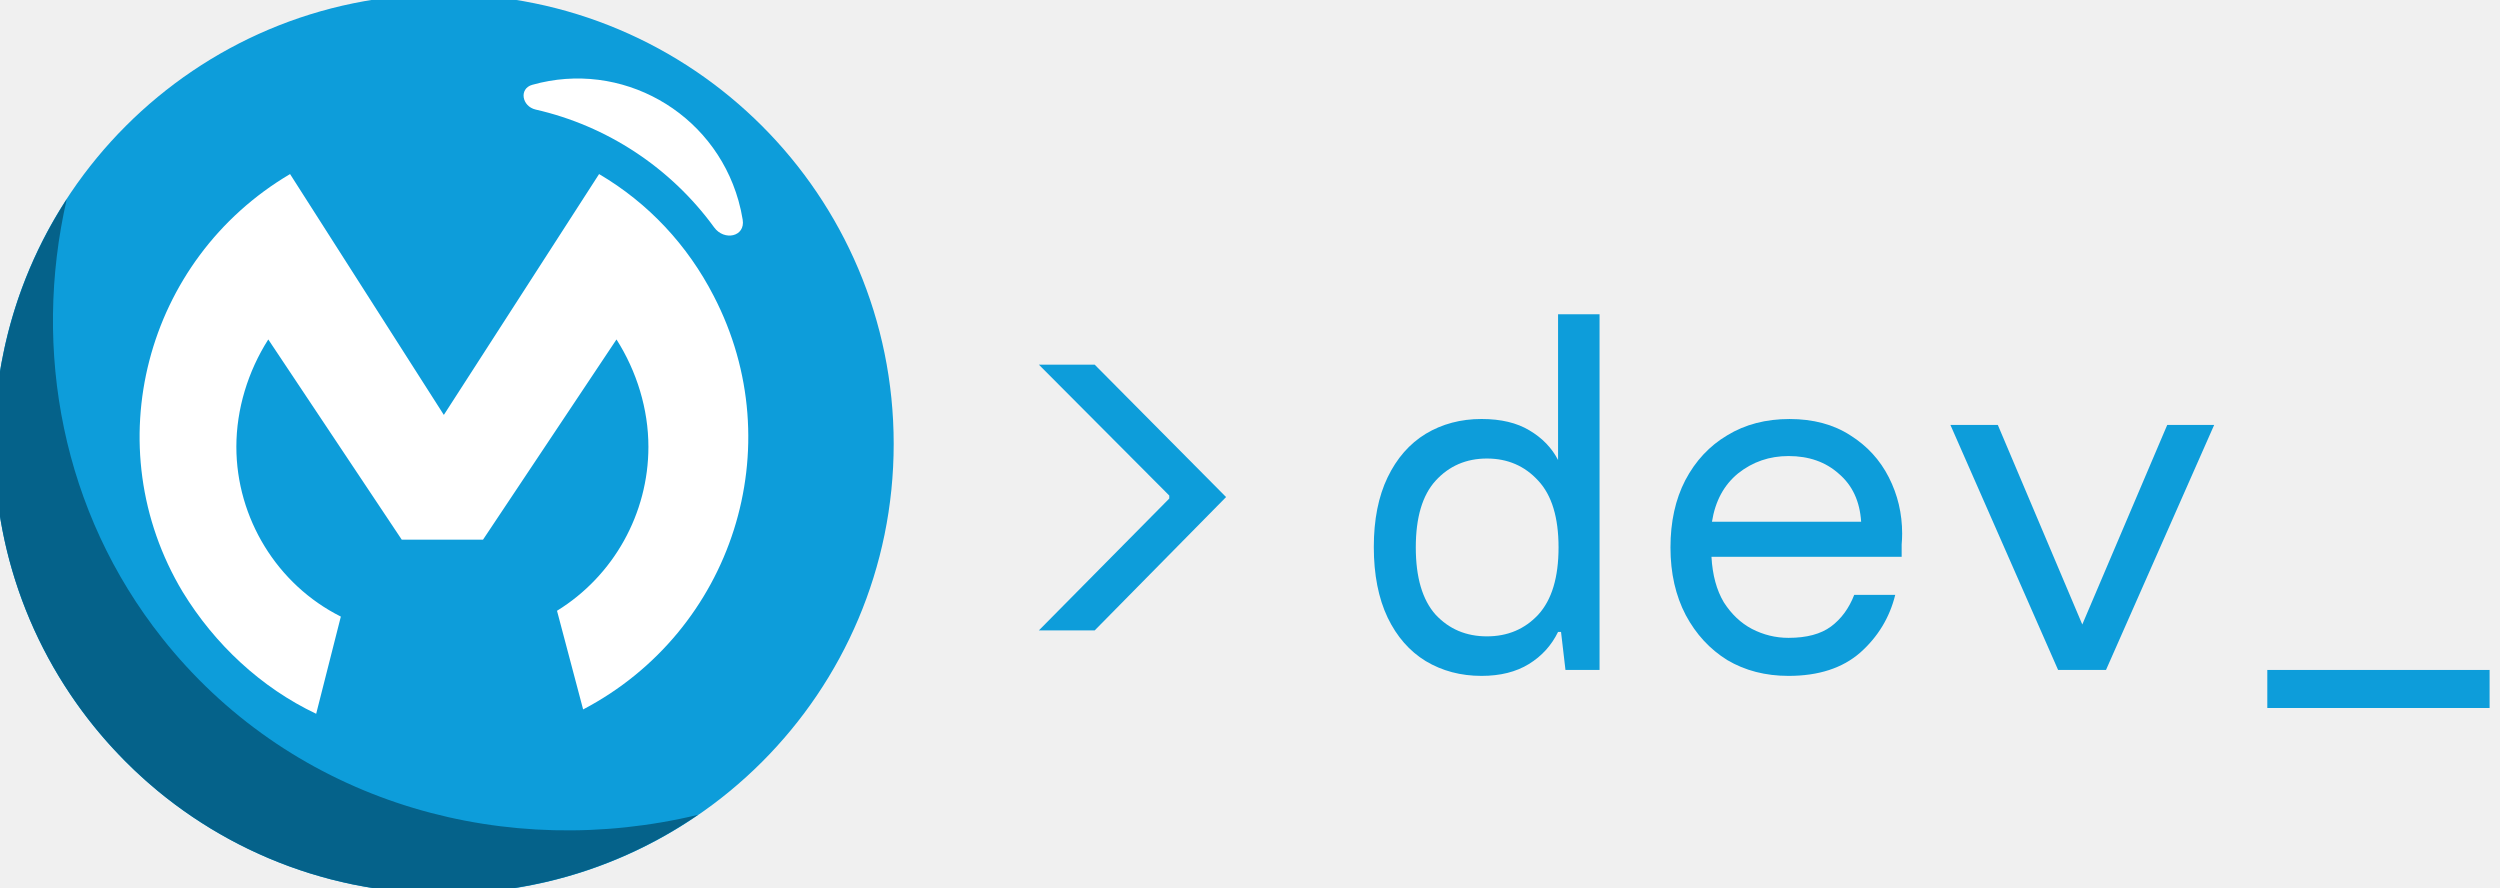
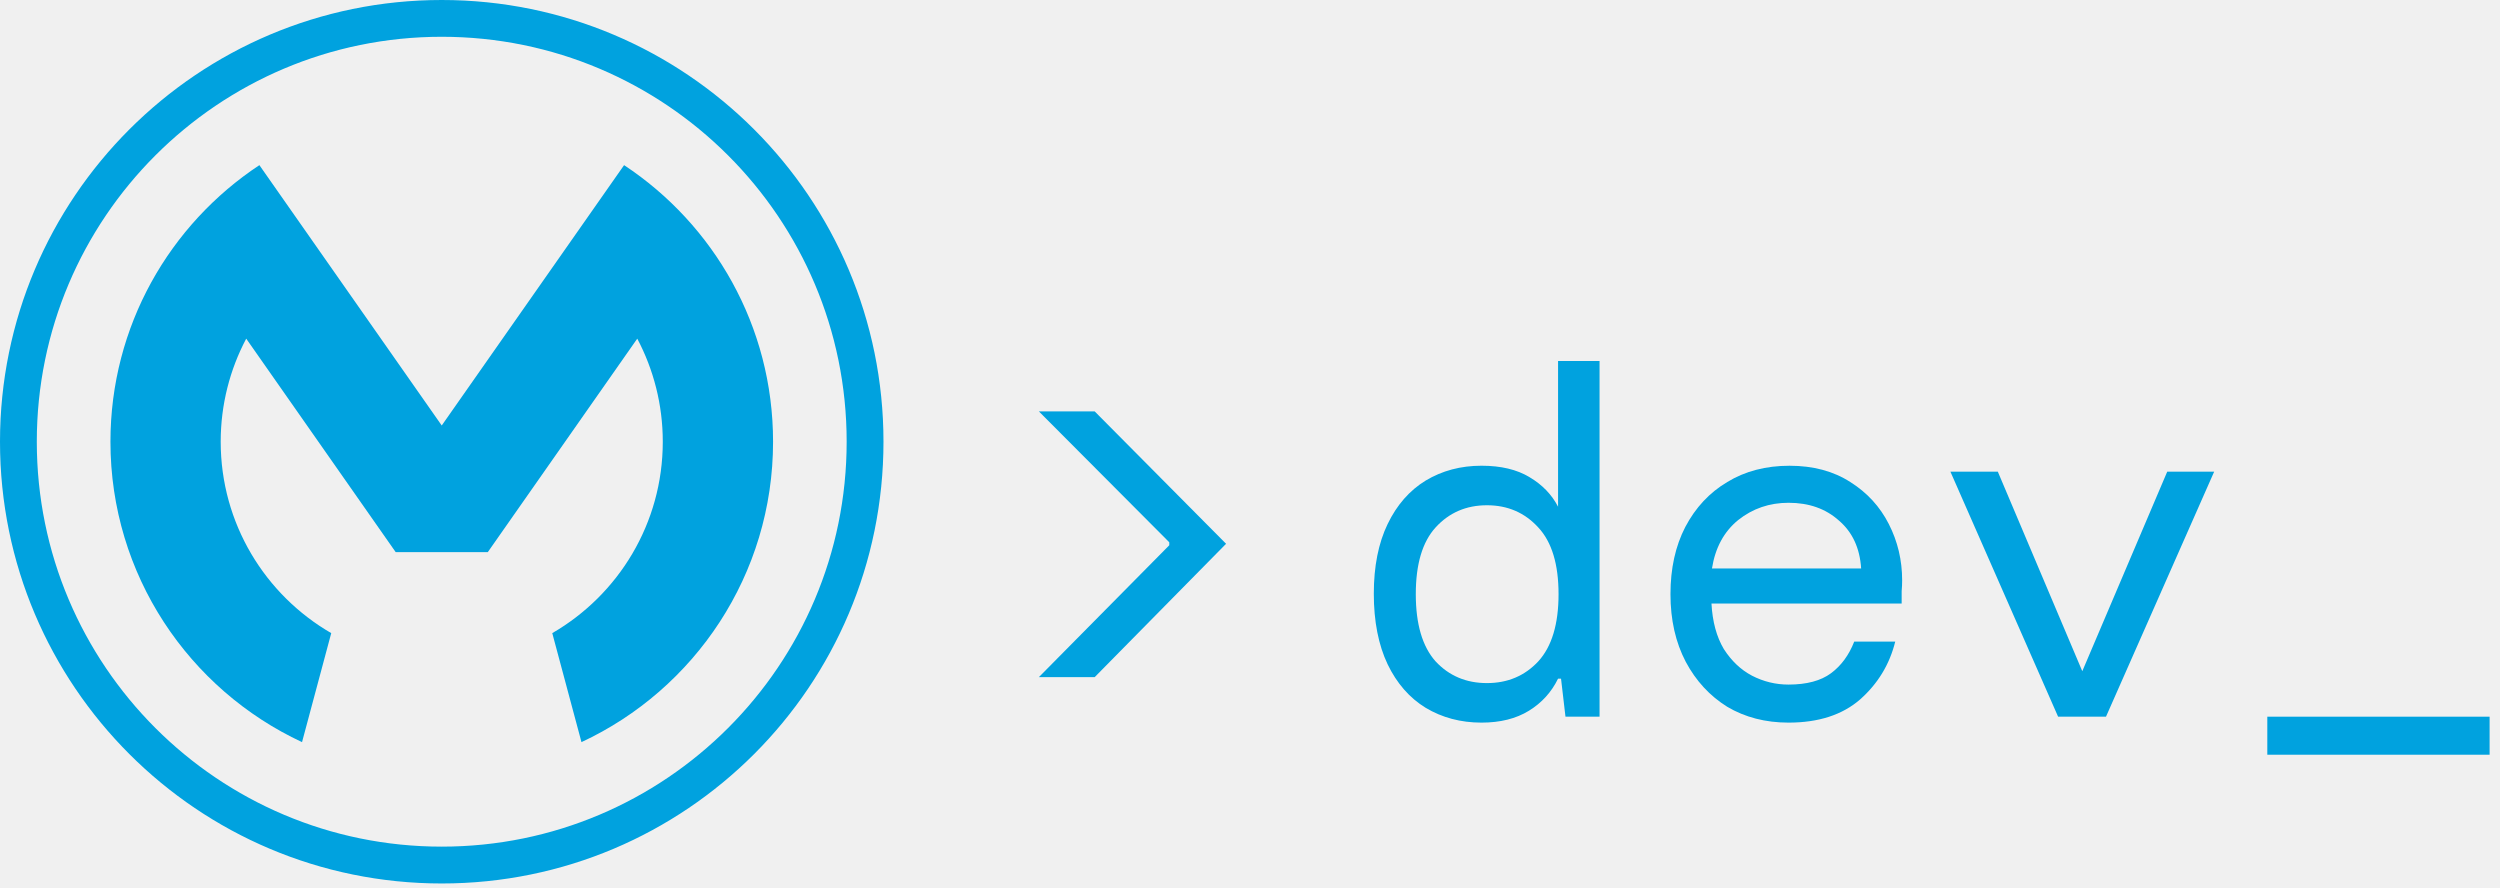
<svg xmlns="http://www.w3.org/2000/svg" width="107" height="38" viewBox="0 0 107 38" fill="none">
-   <g transform="translate(19,19) scale(0.6875) translate(-32,-32)">
-     <circle fill="#0d9dda" cx="32" cy="32" r="28" />
-     <path fill="#fff" d="M25.581,42.748c-3.974-1.987-6.503-6.142-6.503-10.568,0-2.348.723-4.697,1.987-6.684l8.31,12.465h5.058l8.31-12.465c1.264,1.987,1.987,4.336,1.987,6.684,0,4.155-2.168,8.039-5.69,10.207l1.626,6.142c9.303-4.877,13.007-16.349,8.129-25.742-1.626-3.161-4.064-5.781-7.136-7.587l-9.664,14.994-9.574-14.994c-9.032,5.329-12.103,16.981-6.684,26.013,1.987,3.252,4.877,5.961,8.31,7.587l1.536-6.052Z" />
-     <path fill="#fff" d="M37.504,9.643c5.521-1.56,11.267,1.669,12.833,7.211.112.396.199.794.263,1.19.17,1.056-1.149,1.339-1.778.474-2.712-3.728-6.685-6.325-11.109-7.333-.859-.196-1.058-1.303-.21-1.543Z" />
-     <path fill="#05628a" d="M15.17,44.954c-.245-.287-.483-.577-.715-.871-6.211-7.839-8.093-17.884-5.937-27.316-1.766,2.712-3.072,5.75-3.814,9.002-.014.061-.029.122-.042.184-.14.633-.261,1.273-.357,1.921l-.003.023c-.088.599-.152,1.206-.201,1.817-.011.134-.022.269-.031.404-.042.626-.069,1.256-.07,1.893.003,7.328,2.824,13.994,7.433,18.983h0c.852.923,1.763,1.79,2.731,2.591.012.01.023.02.035.029.325.268.656.527.993.78.028.021.057.043.085.065.326.243.657.478.993.706.042.028.083.057.125.085.328.22.661.433.998.64.054.033.107.066.162.099.33.199.665.391,1.004.577.064.035.129.07.193.105.333.179.67.352,1.011.518.075.036.15.072.224.107.335.159.673.313,1.015.459.085.036.17.071.255.106.337.14.677.275,1.021.403.093.034.187.067.281.1.339.121.68.238,1.025.347.104.032.208.062.312.093.339.102.68.201,1.024.291.115.03.232.056.347.084.337.083.676.164,1.018.235.128.026.258.048.387.073.334.064.668.127,1.006.18.145.022.292.038.438.059.325.045.65.09.978.124.18.018.363.028.544.043.298.025.595.053.895.068.327.017.657.021.987.026.157.003.312.012.469.012.663,0,1.319-.03,1.97-.076.132-.009.264-.019.396-.03,1.336-.112,2.647-.316,3.923-.61.066-.015.131-.03.197-.045,3.394-.807,6.55-2.229,9.339-4.147-11.854,2.853-24.533-.62-32.645-10.137Z" />
-   </g>
-   <g transform="translate(0,-2)">
-     <path d="M97.041 32.302V30.674H106.555V32.302H97.041Z" fill="#0d9dda" />
-     <path d="M88.086 30.673L83.477 20.186H85.506L89.122 28.728L92.758 20.186H94.767L90.137 30.673H88.086Z" fill="#0d9dda" />
-     <path d="M76.549 30.928C75.563 30.928 74.689 30.702 73.927 30.251C73.18 29.786 72.588 29.145 72.151 28.327C71.715 27.496 71.496 26.53 71.496 25.431C71.496 24.331 71.707 23.373 72.13 22.555C72.567 21.724 73.166 21.082 73.927 20.631C74.689 20.166 75.577 19.934 76.591 19.934C77.606 19.934 78.473 20.166 79.192 20.631C79.911 21.082 80.461 21.681 80.841 22.428C81.222 23.175 81.412 23.979 81.412 24.839C81.412 24.994 81.405 25.149 81.391 25.304C81.391 25.459 81.391 25.635 81.391 25.832H73.251C73.293 26.608 73.469 27.256 73.779 27.778C74.104 28.285 74.505 28.666 74.985 28.919C75.478 29.173 75.999 29.3 76.549 29.3C77.325 29.3 77.931 29.138 78.368 28.814C78.805 28.489 79.136 28.038 79.361 27.46H81.116C80.876 28.433 80.376 29.258 79.615 29.934C78.854 30.597 77.832 30.928 76.549 30.928ZM76.549 21.519C75.732 21.519 75.013 21.766 74.393 22.259C73.787 22.753 73.413 23.443 73.272 24.331H79.657C79.601 23.457 79.284 22.774 78.706 22.28C78.142 21.773 77.423 21.519 76.549 21.519Z" fill="#0d9dda" />
-     <path d="M63.408 30.928C62.52 30.928 61.724 30.716 61.019 30.294C60.328 29.871 59.785 29.25 59.391 28.433C58.996 27.601 58.799 26.593 58.799 25.41C58.799 24.24 58.996 23.246 59.391 22.428C59.785 21.611 60.328 20.991 61.019 20.568C61.724 20.145 62.52 19.933 63.408 19.933C64.24 19.933 64.923 20.096 65.459 20.42C66.008 20.744 66.417 21.167 66.685 21.688V15.451H68.461V30.674H67.002L66.812 29.046H66.685C66.403 29.624 65.987 30.082 65.438 30.42C64.888 30.759 64.211 30.928 63.408 30.928ZM63.641 29.236C64.528 29.236 65.261 28.926 65.839 28.306C66.417 27.672 66.706 26.713 66.706 25.431C66.706 24.148 66.417 23.197 65.839 22.576C65.261 21.942 64.528 21.625 63.641 21.625C62.752 21.625 62.02 21.942 61.442 22.576C60.878 23.197 60.596 24.148 60.596 25.431C60.596 26.713 60.878 27.672 61.442 28.306C62.02 28.926 62.752 29.236 63.641 29.236Z" fill="#0d9dda" />
-     <path d="M44.463 28.982L50.045 23.337V23.21L44.463 17.607H46.852L52.476 23.274L46.852 28.982H44.463Z" fill="#0d9dda" />
-   </g>
+   <path d="M18.906 0C29.348 0 37.813 8.465 37.813 18.906C37.813 29.348 29.348 37.813 18.906 37.813C8.465 37.813 0 29.348 0 18.906C0 8.465 8.465 0 18.906 0ZM18.906 1.574C9.335 1.574 1.575 9.334 1.575 18.905C1.575 28.477 9.335 36.236 18.906 36.236C28.478 36.236 36.237 28.477 36.237 18.905C36.237 9.334 28.478 1.574 18.906 1.574ZM26.711 7.068C30.551 9.605 33.087 13.958 33.087 18.905C33.087 24.599 29.729 29.507 24.887 31.763L23.637 27.098C26.464 25.462 28.367 22.406 28.367 18.905C28.367 17.312 27.971 15.812 27.275 14.494L20.877 23.632H16.936L10.538 14.494C9.842 15.812 9.446 17.312 9.446 18.905C9.446 22.406 11.35 25.462 14.177 27.098L12.927 31.763C8.085 29.507 4.727 24.599 4.727 18.905C4.727 13.959 7.262 9.605 11.102 7.068L18.906 18.211L26.711 7.068Z" fill="#00A2DF" />
+   <path d="M97.041 32.302V30.674H106.555V32.302H97.041Z" fill="#00A2DF" />
+   <path d="M88.086 30.673L83.477 20.186H85.506L89.122 28.728L92.758 20.186H94.767L90.137 30.673H88.086Z" fill="#00A2DF" />
+   <path d="M76.549 30.928C75.563 30.928 74.689 30.702 73.927 30.251C73.18 29.786 72.588 29.145 72.151 28.327C71.715 27.496 71.496 26.53 71.496 25.431C71.496 24.331 71.707 23.373 72.13 22.555C72.567 21.724 73.166 21.082 73.927 20.631C74.689 20.166 75.577 19.934 76.591 19.934C77.606 19.934 78.473 20.166 79.192 20.631C79.911 21.082 80.461 21.681 80.841 22.428C81.222 23.175 81.412 23.979 81.412 24.839C81.412 24.994 81.405 25.149 81.391 25.304C81.391 25.459 81.391 25.635 81.391 25.832H73.251C73.293 26.608 73.469 27.256 73.779 27.778C74.104 28.285 74.505 28.666 74.985 28.919C75.478 29.173 75.999 29.3 76.549 29.3C77.325 29.3 77.931 29.138 78.368 28.814C78.805 28.489 79.136 28.038 79.361 27.46H81.116C80.876 28.433 80.376 29.258 79.615 29.934C78.854 30.597 77.832 30.928 76.549 30.928ZM76.549 21.519C75.732 21.519 75.013 21.766 74.393 22.259C73.787 22.753 73.413 23.443 73.272 24.331H79.657C79.601 23.457 79.284 22.774 78.706 22.28C78.142 21.773 77.423 21.519 76.549 21.519Z" fill="#00A2DF" />
+   <path d="M63.408 30.928C62.52 30.928 61.724 30.716 61.019 30.294C60.328 29.871 59.785 29.25 59.391 28.433C58.996 27.601 58.799 26.593 58.799 25.41C58.799 24.24 58.996 23.246 59.391 22.428C59.785 21.611 60.328 20.991 61.019 20.568C61.724 20.145 62.52 19.933 63.408 19.933C64.24 19.933 64.923 20.096 65.459 20.42C66.008 20.744 66.417 21.167 66.685 21.688V15.451H68.461V30.674H67.002L66.812 29.046H66.685C66.403 29.624 65.987 30.082 65.438 30.42C64.888 30.759 64.211 30.928 63.408 30.928ZM63.641 29.236C64.528 29.236 65.261 28.926 65.839 28.306C66.417 27.672 66.706 26.713 66.706 25.431C66.706 24.148 66.417 23.197 65.839 22.576C65.261 21.942 64.528 21.625 63.641 21.625C62.752 21.625 62.02 21.942 61.442 22.576C60.878 23.197 60.596 24.148 60.596 25.431C60.596 26.713 60.878 27.672 61.442 28.306C62.02 28.926 62.752 29.236 63.641 29.236Z" fill="#00A2DF" />
+   <path d="M44.463 28.982L50.045 23.337V23.21L44.463 17.607H46.852L52.476 23.274L46.852 28.982H44.463Z" fill="#00A2DF" />
</svg>
